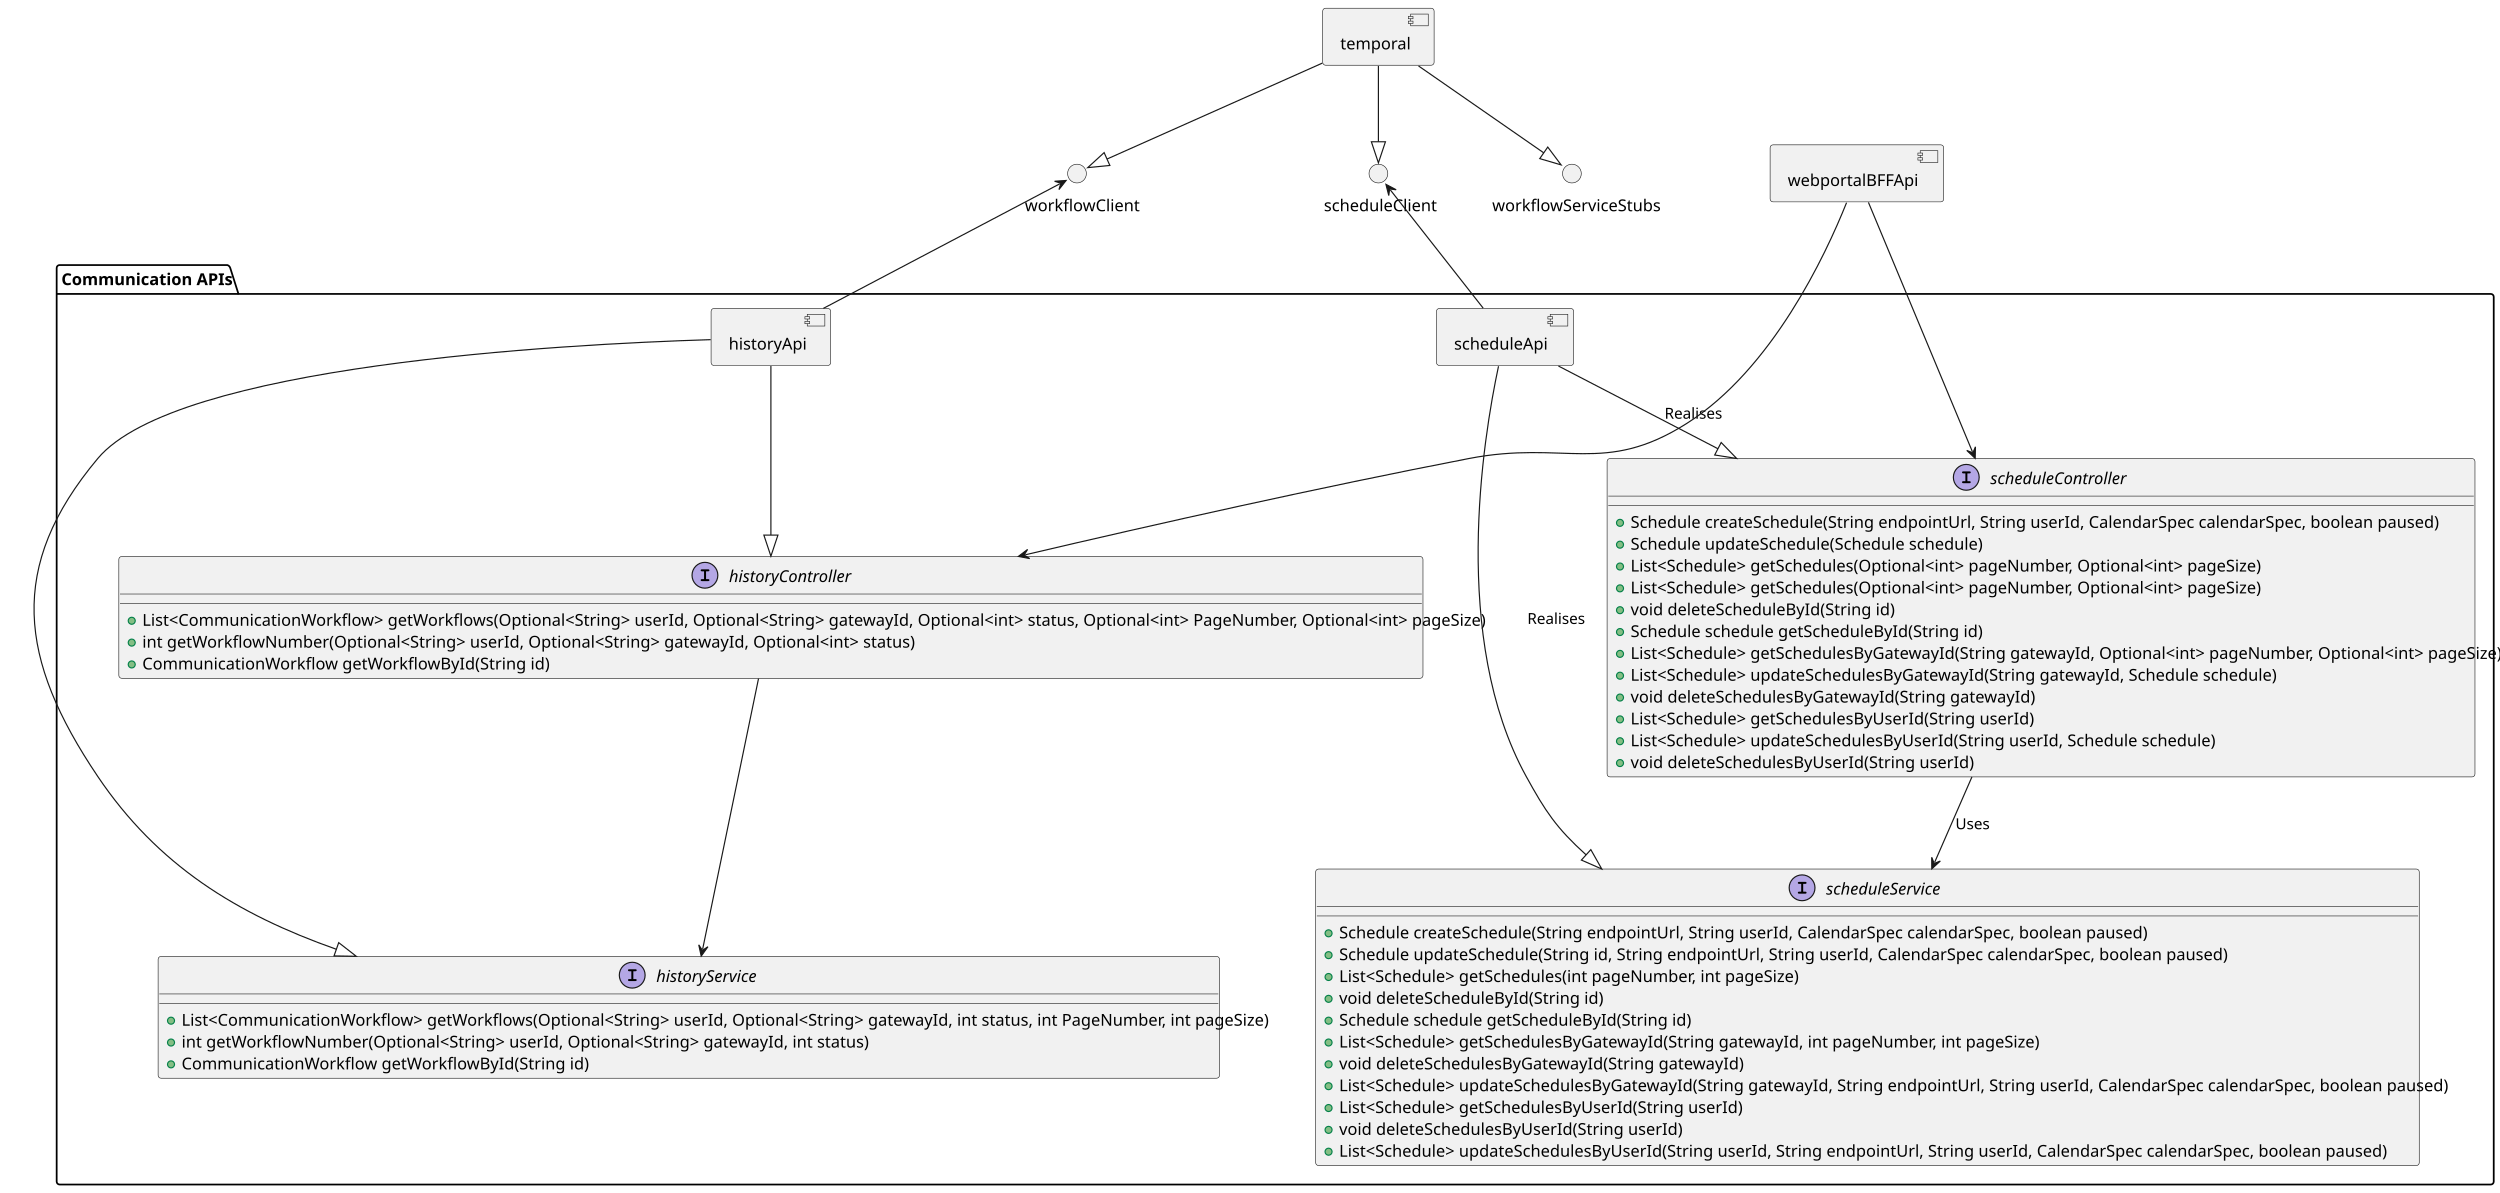
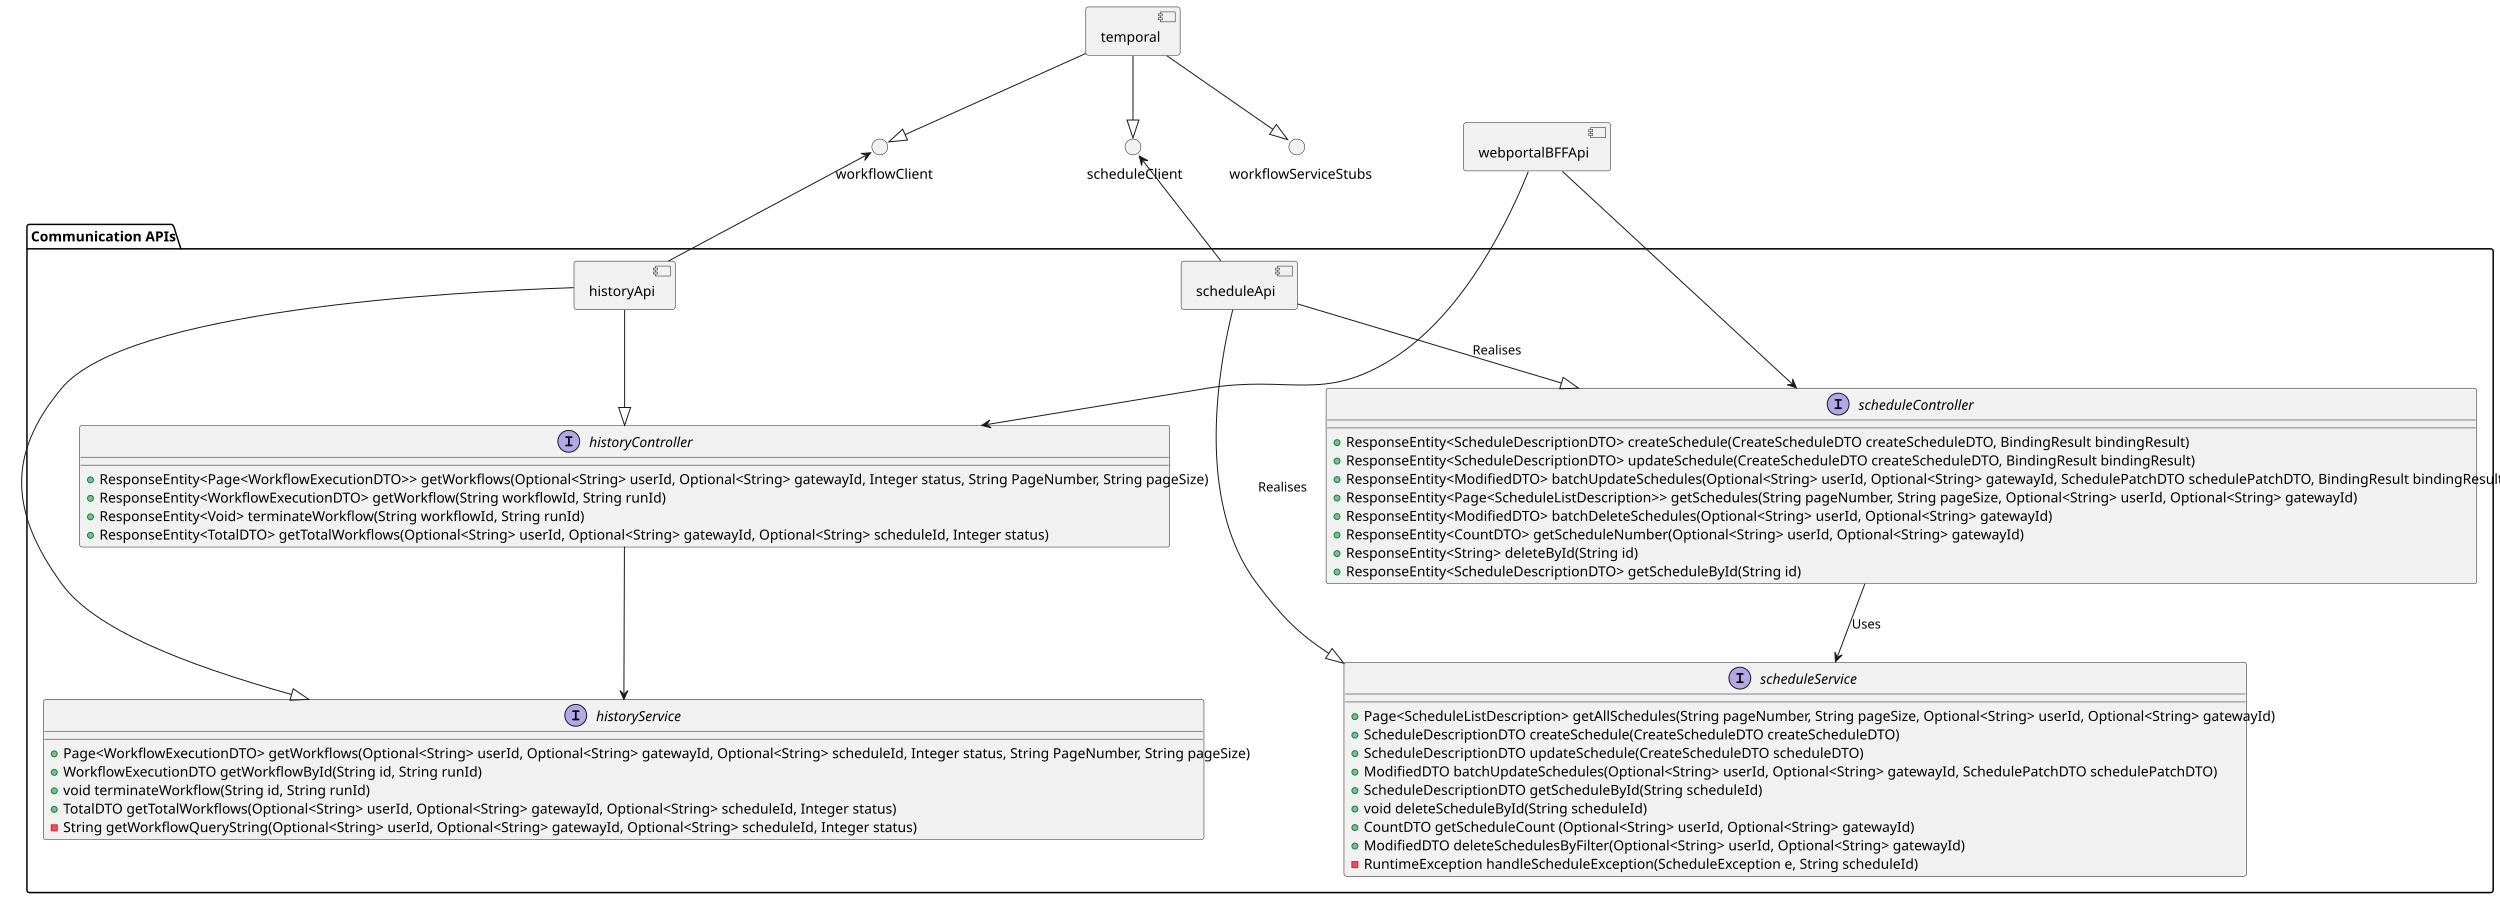
- <svg xmlns="http://www.w3.org/2000/svg" contentStyleType="text/css" height="610.2px" preserveAspectRatio="none" style="width:1279px;height:610px;background:#FFFFFF;" version="1.1" viewBox="0 0 1279 610" width="1279.8px" zoomAndPan="magnify">
+ <svg xmlns="http://www.w3.org/2000/svg" contentStyleType="text/css" height="906px" preserveAspectRatio="none" style="width:2518px;height:906px;background:#FFFFFF;" version="1.1" viewBox="0 0 2518 906" width="2518px" zoomAndPan="magnify">
  <defs />
  <g>
    <g id="cluster_communicationApis">
-       <path d="M30.492,135.6 L116.292,135.6 A2.25,2.25 0 0 1 117.792,137.1 L121.992,150.373 L1274.292,150.373 A1.5,1.5 0 0 1 1275.792,151.873 L1275.792,604.5 A1.5,1.5 0 0 1 1274.292,606 L30.492,606 A1.5,1.5 0 0 1 28.992,604.5 L28.992,137.1 A1.5,1.5 0 0 1 30.492,135.6 " fill="none" style="stroke:#000000;stroke-width:0.9;" />
-       <line style="stroke:#000000;stroke-width:0.9;" x1="28.992" x2="121.992" y1="150.373" y2="150.373" />
-       <text fill="#000000" font-family="sans-serif" font-size="8.4" font-weight="bold" lengthAdjust="spacing" textLength="85.2" x="31.392" y="145.864">Communication APIs</text>
+       <path d="M29.63,226 L172.63,226 A3.75,3.75 0 0 1 175.13,228.5 L182.13,250.621 L2508.63,250.621 A2.5,2.5 0 0 1 2511.13,253.121 L2511.13,896.5 A2.5,2.5 0 0 1 2508.63,899 L29.63,899 A2.5,2.5 0 0 1 27.13,896.5 L27.13,228.5 A2.5,2.5 0 0 1 29.63,226 " fill="none" style="stroke:#000000;stroke-width:1.5;" />
+       <line style="stroke:#000000;stroke-width:1.5;" x1="27.13" x2="182.13" y1="250.621" y2="250.621" />
+       <text fill="#000000" font-family="sans-serif" font-size="14" font-weight="bold" lengthAdjust="spacing" textLength="142" x="31.13" y="243.107">Communication APIs</text>
    </g>
    <g id="elem_webportalBFFApi">
-       <rect fill="#F1F1F1" height="29.173" rx="1.5" ry="1.5" style="stroke:#181818;stroke-width:0.3;" width="88.8" x="905.592" y="74.1" />
-       <rect fill="#F1F1F1" height="6" style="stroke:#181818;stroke-width:0.3;" width="9" x="982.392" y="77.1" />
-       <rect fill="#F1F1F1" height="1.2" style="stroke:#181818;stroke-width:0.3;" width="2.4" x="981.192" y="78.3" />
-       <rect fill="#F1F1F1" height="1.2" style="stroke:#181818;stroke-width:0.3;" width="2.4" x="981.192" y="80.7" />
-       <text fill="#000000" font-family="sans-serif" font-size="8.4" lengthAdjust="spacing" textLength="64.8" x="914.592" y="95.165">webportalBFFApi</text>
+       <rect fill="#F1F1F1" height="48.621" rx="2.5" ry="2.5" style="stroke:#181818;stroke-width:0.5;" width="148" x="1474.13" y="123.5" />
+       <rect fill="#F1F1F1" height="10" style="stroke:#181818;stroke-width:0.5;" width="15" x="1602.13" y="128.5" />
+       <rect fill="#F1F1F1" height="2" style="stroke:#181818;stroke-width:0.5;" width="4" x="1600.13" y="130.5" />
+       <rect fill="#F1F1F1" height="2" style="stroke:#181818;stroke-width:0.5;" width="4" x="1600.13" y="134.5" />
+       <text fill="#000000" font-family="sans-serif" font-size="14" lengthAdjust="spacing" textLength="108" x="1489.13" y="158.607">webportalBFFApi</text>
    </g>
    <g id="elem_temporal">
-       <rect fill="#F1F1F1" height="29.173" rx="1.5" ry="1.5" style="stroke:#181818;stroke-width:0.3;" width="57" x="676.692" y="4.2" />
-       <rect fill="#F1F1F1" height="6" style="stroke:#181818;stroke-width:0.3;" width="9" x="721.692" y="7.2" />
-       <rect fill="#F1F1F1" height="1.2" style="stroke:#181818;stroke-width:0.3;" width="2.4" x="720.492" y="8.4" />
-       <rect fill="#F1F1F1" height="1.2" style="stroke:#181818;stroke-width:0.3;" width="2.4" x="720.492" y="10.8" />
-       <text fill="#000000" font-family="sans-serif" font-size="8.4" lengthAdjust="spacing" textLength="33" x="685.692" y="25.265">temporal</text>
+       <rect fill="#F1F1F1" height="48.621" rx="2.5" ry="2.5" style="stroke:#181818;stroke-width:0.5;" width="95" x="1093.63" y="7" />
+       <rect fill="#F1F1F1" height="10" style="stroke:#181818;stroke-width:0.5;" width="15" x="1168.63" y="12" />
+       <rect fill="#F1F1F1" height="2" style="stroke:#181818;stroke-width:0.5;" width="4" x="1166.63" y="14" />
+       <rect fill="#F1F1F1" height="2" style="stroke:#181818;stroke-width:0.5;" width="4" x="1166.63" y="18" />
+       <text fill="#000000" font-family="sans-serif" font-size="14" lengthAdjust="spacing" textLength="55" x="1108.63" y="42.107">temporal</text>
    </g>
    <g id="elem_scheduleController">
-       <rect codeLine="24" fill="#F1F1F1" height="162.872" id="scheduleController" rx="1.5" ry="1.5" style="stroke:#181818;stroke-width:0.3;" width="444" x="822.192" y="234.6" />
-       <ellipse cx="1005.942" cy="244.2" fill="#B4A7E5" rx="6.6" ry="6.6" style="stroke:#181818;stroke-width:0.6;" />
-       <path d="M1006.514,242.184 L1006.514,246.178 L1007.545,246.178 Q1007.911,246.178 1008.07,246.319 Q1008.23,246.459 1008.23,246.694 Q1008.23,246.919 1008.07,247.059 Q1007.911,247.2 1007.545,247.2 L1004.461,247.2 Q1004.095,247.2 1003.936,247.059 Q1003.776,246.919 1003.776,246.684 Q1003.776,246.459 1003.936,246.319 Q1004.095,246.178 1004.461,246.178 L1005.492,246.178 L1005.492,242.184 L1004.461,242.184 Q1004.095,242.184 1003.936,242.044 Q1003.776,241.903 1003.776,241.669 Q1003.776,241.444 1003.936,241.303 Q1004.095,241.162 1004.461,241.162 L1007.545,241.162 Q1007.911,241.162 1008.07,241.303 Q1008.23,241.444 1008.23,241.669 Q1008.23,241.903 1008.07,242.044 Q1007.911,242.184 1007.545,242.184 L1006.514,242.184 Z " fill="#000000" />
-       <text fill="#000000" font-family="sans-serif" font-size="8.4" font-style="italic" lengthAdjust="spacing" textLength="71.4" x="1018.242" y="247.678">scheduleController</text>
-       <line style="stroke:#181818;stroke-width:0.3;" x1="822.792" x2="1265.592" y1="253.8" y2="253.8" />
-       <line style="stroke:#181818;stroke-width:0.3;" x1="822.792" x2="1265.592" y1="258.6" y2="258.6" />
-       <ellipse cx="828.792" cy="267.486" fill="#84BE84" rx="1.8" ry="1.8" style="stroke:#038048;stroke-width:0.6;" />
-       <text fill="#000000" font-family="sans-serif" font-size="8.4" lengthAdjust="spacing" textLength="403.2" x="834.192" y="270.065">Schedule createSchedule(String endpointUrl, String userId, CalendarSpec calendarSpec, boolean paused)</text>
-       <ellipse cx="828.792" cy="278.659" fill="#84BE84" rx="1.8" ry="1.8" style="stroke:#038048;stroke-width:0.6;" />
-       <text fill="#000000" font-family="sans-serif" font-size="8.4" lengthAdjust="spacing" textLength="177.6" x="834.192" y="281.237">Schedule updateSchedule(Schedule schedule)</text>
-       <ellipse cx="828.792" cy="289.832" fill="#84BE84" rx="1.8" ry="1.8" style="stroke:#038048;stroke-width:0.6;" />
-       <text fill="#000000" font-family="sans-serif" font-size="8.4" lengthAdjust="spacing" textLength="312" x="834.192" y="292.41">List&lt;Schedule&gt; getSchedules(Optional&lt;int&gt; pageNumber, Optional&lt;int&gt; pageSize)</text>
-       <ellipse cx="828.792" cy="301.004" fill="#84BE84" rx="1.8" ry="1.8" style="stroke:#038048;stroke-width:0.6;" />
-       <text fill="#000000" font-family="sans-serif" font-size="8.4" lengthAdjust="spacing" textLength="312" x="834.192" y="303.582">List&lt;Schedule&gt; getSchedules(Optional&lt;int&gt; pageNumber, Optional&lt;int&gt; pageSize)</text>
-       <ellipse cx="828.792" cy="312.177" fill="#84BE84" rx="1.8" ry="1.8" style="stroke:#038048;stroke-width:0.6;" />
-       <text fill="#000000" font-family="sans-serif" font-size="8.4" lengthAdjust="spacing" textLength="130.2" x="834.192" y="314.755">void deleteScheduleById(String id)</text>
-       <ellipse cx="828.792" cy="323.35" fill="#84BE84" rx="1.8" ry="1.8" style="stroke:#038048;stroke-width:0.6;" />
-       <text fill="#000000" font-family="sans-serif" font-size="8.4" lengthAdjust="spacing" textLength="175.2" x="834.192" y="325.928">Schedule schedule getScheduleById(String id)</text>
-       <ellipse cx="828.792" cy="334.522" fill="#84BE84" rx="1.8" ry="1.8" style="stroke:#038048;stroke-width:0.6;" />
-       <text fill="#000000" font-family="sans-serif" font-size="8.4" lengthAdjust="spacing" textLength="428.4" x="834.192" y="337.1">List&lt;Schedule&gt; getSchedulesByGatewayId(String gatewayId, Optional&lt;int&gt; pageNumber, Optional&lt;int&gt; pageSize)</text>
-       <ellipse cx="828.792" cy="345.695" fill="#84BE84" rx="1.8" ry="1.8" style="stroke:#038048;stroke-width:0.6;" />
-       <text fill="#000000" font-family="sans-serif" font-size="8.4" lengthAdjust="spacing" textLength="321" x="834.192" y="348.273">List&lt;Schedule&gt; updateSchedulesByGatewayId(String gatewayId, Schedule schedule)</text>
-       <ellipse cx="828.792" cy="356.868" fill="#84BE84" rx="1.8" ry="1.8" style="stroke:#038048;stroke-width:0.6;" />
-       <text fill="#000000" font-family="sans-serif" font-size="8.4" lengthAdjust="spacing" textLength="198.6" x="834.192" y="359.446">void deleteSchedulesByGatewayId(String gatewayId)</text>
-       <ellipse cx="828.792" cy="368.04" fill="#84BE84" rx="1.8" ry="1.8" style="stroke:#038048;stroke-width:0.6;" />
-       <text fill="#000000" font-family="sans-serif" font-size="8.4" lengthAdjust="spacing" textLength="199.8" x="834.192" y="370.618">List&lt;Schedule&gt; getSchedulesByUserId(String userId)</text>
-       <ellipse cx="828.792" cy="379.213" fill="#84BE84" rx="1.8" ry="1.8" style="stroke:#038048;stroke-width:0.6;" />
-       <text fill="#000000" font-family="sans-serif" font-size="8.4" lengthAdjust="spacing" textLength="291" x="834.192" y="381.791">List&lt;Schedule&gt; updateSchedulesByUserId(String userId, Schedule schedule)</text>
-       <ellipse cx="828.792" cy="390.385" fill="#84BE84" rx="1.8" ry="1.8" style="stroke:#038048;stroke-width:0.6;" />
-       <text fill="#000000" font-family="sans-serif" font-size="8.4" lengthAdjust="spacing" textLength="168.6" x="834.192" y="392.964">void deleteSchedulesByUserId(String userId)</text>
+       <rect codeLine="24" fill="#F1F1F1" height="196.969" id="scheduleController" rx="2.5" ry="2.5" style="stroke:#181818;stroke-width:0.5;" width="1159" x="1335.63" y="391" />
+       <ellipse cx="1851.38" cy="407" fill="#B4A7E5" rx="11" ry="11" style="stroke:#181818;stroke-width:1.0;" />
+       <path d="M1852.333,403.641 L1852.333,410.297 L1854.052,410.297 Q1854.661,410.297 1854.927,410.531 Q1855.193,410.766 1855.193,411.156 Q1855.193,411.531 1854.927,411.766 Q1854.661,412 1854.052,412 L1848.911,412 Q1848.302,412 1848.036,411.766 Q1847.771,411.531 1847.771,411.141 Q1847.771,410.766 1848.036,410.531 Q1848.302,410.297 1848.911,410.297 L1850.63,410.297 L1850.63,403.641 L1848.911,403.641 Q1848.302,403.641 1848.036,403.406 Q1847.771,403.172 1847.771,402.781 Q1847.771,402.406 1848.036,402.172 Q1848.302,401.938 1848.911,401.938 L1854.052,401.938 Q1854.661,401.938 1854.927,402.172 Q1855.193,402.406 1855.193,402.781 Q1855.193,403.172 1854.927,403.406 Q1854.661,403.641 1854.052,403.641 L1852.333,403.641 Z " fill="#000000" />
+       <text fill="#000000" font-family="sans-serif" font-size="14" font-style="italic" lengthAdjust="spacing" textLength="119" x="1871.88" y="412.797">scheduleController</text>
+       <line style="stroke:#181818;stroke-width:0.5;" x1="1336.63" x2="2493.63" y1="423" y2="423" />
+       <line style="stroke:#181818;stroke-width:0.5;" x1="1336.63" x2="2493.63" y1="431" y2="431" />
+       <ellipse cx="1346.63" cy="445.81" fill="#84BE84" rx="3" ry="3" style="stroke:#038048;stroke-width:1.0;" />
+       <text fill="#000000" font-family="sans-serif" font-size="14" lengthAdjust="spacing" textLength="838" x="1355.63" y="450.107">ResponseEntity&lt;ScheduleDescriptionDTO&gt; createSchedule(CreateScheduleDTO createScheduleDTO, BindingResult bindingResult)</text>
+       <ellipse cx="1346.63" cy="464.432" fill="#84BE84" rx="3" ry="3" style="stroke:#038048;stroke-width:1.0;" />
+       <text fill="#000000" font-family="sans-serif" font-size="14" lengthAdjust="spacing" textLength="842" x="1355.63" y="468.728">ResponseEntity&lt;ScheduleDescriptionDTO&gt; updateSchedule(CreateScheduleDTO createScheduleDTO, BindingResult bindingResult)</text>
+       <ellipse cx="1346.63" cy="483.053" fill="#84BE84" rx="3" ry="3" style="stroke:#038048;stroke-width:1.0;" />
+       <text fill="#000000" font-family="sans-serif" font-size="14" lengthAdjust="spacing" textLength="1133" x="1355.63" y="487.35">ResponseEntity&lt;ModifiedDTO&gt; batchUpdateSchedules(Optional&lt;String&gt; userId, Optional&lt;String&gt; gatewayId, SchedulePatchDTO schedulePatchDTO, BindingResult bindingResult)</text>
+       <ellipse cx="1346.63" cy="501.674" fill="#84BE84" rx="3" ry="3" style="stroke:#038048;stroke-width:1.0;" />
+       <text fill="#000000" font-family="sans-serif" font-size="14" lengthAdjust="spacing" textLength="983" x="1355.63" y="505.971">ResponseEntity&lt;Page&lt;ScheduleListDescription&gt;&gt; getSchedules(String pageNumber, String pageSize, Optional&lt;String&gt; userId, Optional&lt;String&gt; gatewayId)</text>
+       <ellipse cx="1346.63" cy="520.295" fill="#84BE84" rx="3" ry="3" style="stroke:#038048;stroke-width:1.0;" />
+       <text fill="#000000" font-family="sans-serif" font-size="14" lengthAdjust="spacing" textLength="684" x="1355.63" y="524.592">ResponseEntity&lt;ModifiedDTO&gt; batchDeleteSchedules(Optional&lt;String&gt; userId, Optional&lt;String&gt; gatewayId)</text>
+       <ellipse cx="1346.63" cy="538.916" fill="#84BE84" rx="3" ry="3" style="stroke:#038048;stroke-width:1.0;" />
+       <text fill="#000000" font-family="sans-serif" font-size="14" lengthAdjust="spacing" textLength="655" x="1355.63" y="543.213">ResponseEntity&lt;CountDTO&gt; getScheduleNumber(Optional&lt;String&gt; userId, Optional&lt;String&gt; gatewayId)</text>
+       <ellipse cx="1346.63" cy="557.537" fill="#84BE84" rx="3" ry="3" style="stroke:#038048;stroke-width:1.0;" />
+       <text fill="#000000" font-family="sans-serif" font-size="14" lengthAdjust="spacing" textLength="284" x="1355.63" y="561.834">ResponseEntity&lt;String&gt; deleteById(String id)</text>
+       <ellipse cx="1346.63" cy="576.158" fill="#84BE84" rx="3" ry="3" style="stroke:#038048;stroke-width:1.0;" />
+       <text fill="#000000" font-family="sans-serif" font-size="14" lengthAdjust="spacing" textLength="447" x="1355.63" y="580.455">ResponseEntity&lt;ScheduleDescriptionDTO&gt; getScheduleById(String id)</text>
    </g>
    <g id="elem_scheduleService">
-       <rect codeLine="39" fill="#F1F1F1" height="151.699" id="scheduleService" rx="1.5" ry="1.5" style="stroke:#181818;stroke-width:0.3;" width="564.6" x="673.092" y="444.6" />
-       <ellipse cx="921.942" cy="454.2" fill="#B4A7E5" rx="6.6" ry="6.6" style="stroke:#181818;stroke-width:0.6;" />
-       <path d="M922.514,452.184 L922.514,456.178 L923.545,456.178 Q923.911,456.178 924.07,456.319 Q924.23,456.459 924.23,456.694 Q924.23,456.919 924.07,457.059 Q923.911,457.2 923.545,457.2 L920.461,457.2 Q920.095,457.2 919.936,457.059 Q919.776,456.919 919.776,456.684 Q919.776,456.459 919.936,456.319 Q920.095,456.178 920.461,456.178 L921.492,456.178 L921.492,452.184 L920.461,452.184 Q920.095,452.184 919.936,452.044 Q919.776,451.903 919.776,451.669 Q919.776,451.444 919.936,451.303 Q920.095,451.163 920.461,451.163 L923.545,451.163 Q923.911,451.163 924.07,451.303 Q924.23,451.444 924.23,451.669 Q924.23,451.903 924.07,452.044 Q923.911,452.184 923.545,452.184 L922.514,452.184 Z " fill="#000000" />
-       <text fill="#000000" font-family="sans-serif" font-size="8.4" font-style="italic" lengthAdjust="spacing" textLength="61.8" x="934.242" y="457.678">scheduleService</text>
-       <line style="stroke:#181818;stroke-width:0.3;" x1="673.692" x2="1237.092" y1="463.8" y2="463.8" />
-       <line style="stroke:#181818;stroke-width:0.3;" x1="673.692" x2="1237.092" y1="468.6" y2="468.6" />
-       <ellipse cx="679.692" cy="477.486" fill="#84BE84" rx="1.8" ry="1.8" style="stroke:#038048;stroke-width:0.6;" />
-       <text fill="#000000" font-family="sans-serif" font-size="8.4" lengthAdjust="spacing" textLength="403.2" x="685.092" y="480.065">Schedule createSchedule(String endpointUrl, String userId, CalendarSpec calendarSpec, boolean paused)</text>
-       <ellipse cx="679.692" cy="488.659" fill="#84BE84" rx="1.8" ry="1.8" style="stroke:#038048;stroke-width:0.6;" />
-       <text fill="#000000" font-family="sans-serif" font-size="8.4" lengthAdjust="spacing" textLength="441.6" x="685.092" y="491.237">Schedule updateSchedule(String id, String endpointUrl, String userId, CalendarSpec calendarSpec, boolean paused)</text>
-       <ellipse cx="679.692" cy="499.832" fill="#84BE84" rx="1.8" ry="1.8" style="stroke:#038048;stroke-width:0.6;" />
-       <text fill="#000000" font-family="sans-serif" font-size="8.4" lengthAdjust="spacing" textLength="229.2" x="685.092" y="502.41">List&lt;Schedule&gt; getSchedules(int pageNumber, int pageSize)</text>
-       <ellipse cx="679.692" cy="511.004" fill="#84BE84" rx="1.8" ry="1.8" style="stroke:#038048;stroke-width:0.6;" />
-       <text fill="#000000" font-family="sans-serif" font-size="8.4" lengthAdjust="spacing" textLength="130.2" x="685.092" y="513.582">void deleteScheduleById(String id)</text>
-       <ellipse cx="679.692" cy="522.177" fill="#84BE84" rx="1.8" ry="1.8" style="stroke:#038048;stroke-width:0.6;" />
-       <text fill="#000000" font-family="sans-serif" font-size="8.4" lengthAdjust="spacing" textLength="175.2" x="685.092" y="524.755">Schedule schedule getScheduleById(String id)</text>
-       <ellipse cx="679.692" cy="533.35" fill="#84BE84" rx="1.8" ry="1.8" style="stroke:#038048;stroke-width:0.6;" />
-       <text fill="#000000" font-family="sans-serif" font-size="8.4" lengthAdjust="spacing" textLength="345.6" x="685.092" y="535.928">List&lt;Schedule&gt; getSchedulesByGatewayId(String gatewayId, int pageNumber, int pageSize)</text>
-       <ellipse cx="679.692" cy="544.522" fill="#84BE84" rx="1.8" ry="1.8" style="stroke:#038048;stroke-width:0.6;" />
-       <text fill="#000000" font-family="sans-serif" font-size="8.4" lengthAdjust="spacing" textLength="198.6" x="685.092" y="547.1">void deleteSchedulesByGatewayId(String gatewayId)</text>
-       <ellipse cx="679.692" cy="555.695" fill="#84BE84" rx="1.8" ry="1.8" style="stroke:#038048;stroke-width:0.6;" />
-       <text fill="#000000" font-family="sans-serif" font-size="8.4" lengthAdjust="spacing" textLength="549" x="685.092" y="558.273">List&lt;Schedule&gt; updateSchedulesByGatewayId(String gatewayId, String endpointUrl, String userId, CalendarSpec calendarSpec, boolean paused)</text>
-       <ellipse cx="679.692" cy="566.868" fill="#84BE84" rx="1.8" ry="1.8" style="stroke:#038048;stroke-width:0.6;" />
-       <text fill="#000000" font-family="sans-serif" font-size="8.4" lengthAdjust="spacing" textLength="199.8" x="685.092" y="569.446">List&lt;Schedule&gt; getSchedulesByUserId(String userId)</text>
-       <ellipse cx="679.692" cy="578.04" fill="#84BE84" rx="1.8" ry="1.8" style="stroke:#038048;stroke-width:0.6;" />
-       <text fill="#000000" font-family="sans-serif" font-size="8.4" lengthAdjust="spacing" textLength="168.6" x="685.092" y="580.618">void deleteSchedulesByUserId(String userId)</text>
-       <ellipse cx="679.692" cy="589.213" fill="#84BE84" rx="1.8" ry="1.8" style="stroke:#038048;stroke-width:0.6;" />
-       <text fill="#000000" font-family="sans-serif" font-size="8.4" lengthAdjust="spacing" textLength="519" x="685.092" y="591.791">List&lt;Schedule&gt; updateSchedulesByUserId(String userId, String endpointUrl, String userId, CalendarSpec calendarSpec, boolean paused)</text>
+       <rect codeLine="35" fill="#F1F1F1" height="215.59" id="scheduleService" rx="2.5" ry="2.5" style="stroke:#181818;stroke-width:0.5;" width="909" x="1353.63" y="667" />
+       <ellipse cx="1752.38" cy="683" fill="#B4A7E5" rx="11" ry="11" style="stroke:#181818;stroke-width:1.0;" />
+       <path d="M1753.333,679.641 L1753.333,686.297 L1755.052,686.297 Q1755.661,686.297 1755.927,686.531 Q1756.193,686.766 1756.193,687.156 Q1756.193,687.531 1755.927,687.766 Q1755.661,688 1755.052,688 L1749.911,688 Q1749.302,688 1749.036,687.766 Q1748.771,687.531 1748.771,687.141 Q1748.771,686.766 1749.036,686.531 Q1749.302,686.297 1749.911,686.297 L1751.63,686.297 L1751.63,679.641 L1749.911,679.641 Q1749.302,679.641 1749.036,679.406 Q1748.771,679.172 1748.771,678.781 Q1748.771,678.406 1749.036,678.172 Q1749.302,677.938 1749.911,677.938 L1755.052,677.938 Q1755.661,677.938 1755.927,678.172 Q1756.193,678.406 1756.193,678.781 Q1756.193,679.172 1755.927,679.406 Q1755.661,679.641 1755.052,679.641 L1753.333,679.641 Z " fill="#000000" />
+       <text fill="#000000" font-family="sans-serif" font-size="14" font-style="italic" lengthAdjust="spacing" textLength="103" x="1772.88" y="688.797">scheduleService</text>
+       <line style="stroke:#181818;stroke-width:0.5;" x1="1354.63" x2="2261.63" y1="699" y2="699" />
+       <line style="stroke:#181818;stroke-width:0.5;" x1="1354.63" x2="2261.63" y1="707" y2="707" />
+       <ellipse cx="1364.63" cy="721.811" fill="#84BE84" rx="3" ry="3" style="stroke:#038048;stroke-width:1.0;" />
+       <text fill="#000000" font-family="sans-serif" font-size="14" lengthAdjust="spacing" textLength="883" x="1373.63" y="726.107">Page&lt;ScheduleListDescription&gt; getAllSchedules(String pageNumber, String pageSize, Optional&lt;String&gt; userId, Optional&lt;String&gt; gatewayId)</text>
+       <ellipse cx="1364.63" cy="740.432" fill="#84BE84" rx="3" ry="3" style="stroke:#038048;stroke-width:1.0;" />
+       <text fill="#000000" font-family="sans-serif" font-size="14" lengthAdjust="spacing" textLength="538" x="1373.63" y="744.729">ScheduleDescriptionDTO createSchedule(CreateScheduleDTO createScheduleDTO)</text>
+       <ellipse cx="1364.63" cy="759.053" fill="#84BE84" rx="3" ry="3" style="stroke:#038048;stroke-width:1.0;" />
+       <text fill="#000000" font-family="sans-serif" font-size="14" lengthAdjust="spacing" textLength="500" x="1373.63" y="763.35">ScheduleDescriptionDTO updateSchedule(CreateScheduleDTO scheduleDTO)</text>
+       <ellipse cx="1364.63" cy="777.674" fill="#84BE84" rx="3" ry="3" style="stroke:#038048;stroke-width:1.0;" />
+       <text fill="#000000" font-family="sans-serif" font-size="14" lengthAdjust="spacing" textLength="833" x="1373.63" y="781.971">ModifiedDTO batchUpdateSchedules(Optional&lt;String&gt; userId, Optional&lt;String&gt; gatewayId, SchedulePatchDTO schedulePatchDTO)</text>
+       <ellipse cx="1364.63" cy="796.295" fill="#84BE84" rx="3" ry="3" style="stroke:#038048;stroke-width:1.0;" />
+       <text fill="#000000" font-family="sans-serif" font-size="14" lengthAdjust="spacing" textLength="389" x="1373.63" y="800.592">ScheduleDescriptionDTO getScheduleById(String scheduleId)</text>
+       <ellipse cx="1364.63" cy="814.916" fill="#84BE84" rx="3" ry="3" style="stroke:#038048;stroke-width:1.0;" />
+       <text fill="#000000" font-family="sans-serif" font-size="14" lengthAdjust="spacing" textLength="274" x="1373.63" y="819.213">void deleteScheduleById(String scheduleId)</text>
+       <ellipse cx="1364.63" cy="833.537" fill="#84BE84" rx="3" ry="3" style="stroke:#038048;stroke-width:1.0;" />
+       <text fill="#000000" font-family="sans-serif" font-size="14" lengthAdjust="spacing" textLength="533" x="1373.63" y="837.834">CountDTO getScheduleCount (Optional&lt;String&gt; userId, Optional&lt;String&gt; gatewayId)</text>
+       <ellipse cx="1364.63" cy="852.158" fill="#84BE84" rx="3" ry="3" style="stroke:#038048;stroke-width:1.0;" />
+       <text fill="#000000" font-family="sans-serif" font-size="14" lengthAdjust="spacing" textLength="580" x="1373.63" y="856.455">ModifiedDTO deleteSchedulesByFilter(Optional&lt;String&gt; userId, Optional&lt;String&gt; gatewayId)</text>
+       <rect fill="#F24D5C" height="6" style="stroke:#C82930;stroke-width:1.0;" width="6" x="1361.63" y="867.779" />
+       <text fill="#000000" font-family="sans-serif" font-size="14" lengthAdjust="spacing" textLength="539" x="1373.63" y="875.076">RuntimeException handleScheduleException(ScheduleException e, String scheduleId)</text>
    </g>
    <g id="elem_historyController">
-       <rect codeLine="62" fill="#F1F1F1" height="62.318" id="historyController" rx="1.5" ry="1.5" style="stroke:#181818;stroke-width:0.3;" width="667.2" x="60.792" y="284.7" />
-       <ellipse cx="360.642" cy="294.3" fill="#B4A7E5" rx="6.6" ry="6.6" style="stroke:#181818;stroke-width:0.6;" />
-       <path d="M361.214,292.284 L361.214,296.278 L362.245,296.278 Q362.611,296.278 362.77,296.419 Q362.93,296.559 362.93,296.794 Q362.93,297.019 362.77,297.159 Q362.611,297.3 362.245,297.3 L359.161,297.3 Q358.795,297.3 358.636,297.159 Q358.476,297.019 358.476,296.784 Q358.476,296.559 358.636,296.419 Q358.795,296.278 359.161,296.278 L360.192,296.278 L360.192,292.284 L359.161,292.284 Q358.795,292.284 358.636,292.144 Q358.476,292.003 358.476,291.769 Q358.476,291.544 358.636,291.403 Q358.795,291.262 359.161,291.262 L362.245,291.262 Q362.611,291.262 362.77,291.403 Q362.93,291.544 362.93,291.769 Q362.93,292.003 362.77,292.144 Q362.611,292.284 362.245,292.284 L361.214,292.284 Z " fill="#000000" />
-       <text fill="#000000" font-family="sans-serif" font-size="8.4" font-style="italic" lengthAdjust="spacing" textLength="62.4" x="372.942" y="297.778">historyController</text>
-       <line style="stroke:#181818;stroke-width:0.3;" x1="61.392" x2="727.392" y1="303.9" y2="303.9" />
-       <line style="stroke:#181818;stroke-width:0.3;" x1="61.392" x2="727.392" y1="308.7" y2="308.7" />
-       <ellipse cx="67.392" cy="317.586" fill="#84BE84" rx="1.8" ry="1.8" style="stroke:#038048;stroke-width:0.6;" />
-       <text fill="#000000" font-family="sans-serif" font-size="8.4" lengthAdjust="spacing" textLength="651.6" x="72.792" y="320.164">List&lt;CommunicationWorkflow&gt; getWorkflows(Optional&lt;String&gt; userId, Optional&lt;String&gt; gatewayId, Optional&lt;int&gt; status, Optional&lt;int&gt; PageNumber, Optional&lt;int&gt; pageSize)</text>
-       <ellipse cx="67.392" cy="328.759" fill="#84BE84" rx="1.8" ry="1.8" style="stroke:#038048;stroke-width:0.6;" />
-       <text fill="#000000" font-family="sans-serif" font-size="8.4" lengthAdjust="spacing" textLength="371.4" x="72.792" y="331.337">int getWorkflowNumber(Optional&lt;String&gt; userId, Optional&lt;String&gt; gatewayId, Optional&lt;int&gt; status)</text>
-       <ellipse cx="67.392" cy="339.932" fill="#84BE84" rx="1.8" ry="1.8" style="stroke:#038048;stroke-width:0.6;" />
-       <text fill="#000000" font-family="sans-serif" font-size="8.4" lengthAdjust="spacing" textLength="194.4" x="72.792" y="342.51">CommunicationWorkflow getWorkflowById(String id)</text>
+       <rect codeLine="56" fill="#F1F1F1" height="122.484" id="historyController" rx="2.5" ry="2.5" style="stroke:#181818;stroke-width:0.5;" width="1098" x="80.13" y="428.5" />
+       <ellipse cx="572.88" cy="444.5" fill="#B4A7E5" rx="11" ry="11" style="stroke:#181818;stroke-width:1.0;" />
+       <path d="M573.833,441.141 L573.833,447.797 L575.552,447.797 Q576.161,447.797 576.427,448.031 Q576.692,448.266 576.692,448.656 Q576.692,449.031 576.427,449.266 Q576.161,449.5 575.552,449.5 L570.411,449.5 Q569.802,449.5 569.536,449.266 Q569.271,449.031 569.271,448.641 Q569.271,448.266 569.536,448.031 Q569.802,447.797 570.411,447.797 L572.13,447.797 L572.13,441.141 L570.411,441.141 Q569.802,441.141 569.536,440.906 Q569.271,440.672 569.271,440.281 Q569.271,439.906 569.536,439.672 Q569.802,439.438 570.411,439.438 L575.552,439.438 Q576.161,439.438 576.427,439.672 Q576.692,439.906 576.692,440.281 Q576.692,440.672 576.427,440.906 Q576.161,441.141 575.552,441.141 L573.833,441.141 Z " fill="#000000" />
+       <text fill="#000000" font-family="sans-serif" font-size="14" font-style="italic" lengthAdjust="spacing" textLength="104" x="593.38" y="450.297">historyController</text>
+       <line style="stroke:#181818;stroke-width:0.5;" x1="81.13" x2="1177.13" y1="460.5" y2="460.5" />
+       <line style="stroke:#181818;stroke-width:0.5;" x1="81.13" x2="1177.13" y1="468.5" y2="468.5" />
+       <ellipse cx="91.13" cy="483.31" fill="#84BE84" rx="3" ry="3" style="stroke:#038048;stroke-width:1.0;" />
+       <text fill="#000000" font-family="sans-serif" font-size="14" lengthAdjust="spacing" textLength="1072" x="100.13" y="487.607">ResponseEntity&lt;Page&lt;WorkflowExecutionDTO&gt;&gt; getWorkflows(Optional&lt;String&gt; userId, Optional&lt;String&gt; gatewayId, Integer status, String PageNumber, String pageSize)</text>
+       <ellipse cx="91.13" cy="501.932" fill="#84BE84" rx="3" ry="3" style="stroke:#038048;stroke-width:1.0;" />
+       <text fill="#000000" font-family="sans-serif" font-size="14" lengthAdjust="spacing" textLength="540" x="100.13" y="506.228">ResponseEntity&lt;WorkflowExecutionDTO&gt; getWorkflow(String workflowId, String runId)</text>
+       <ellipse cx="91.13" cy="520.553" fill="#84BE84" rx="3" ry="3" style="stroke:#038048;stroke-width:1.0;" />
+       <text fill="#000000" font-family="sans-serif" font-size="14" lengthAdjust="spacing" textLength="459" x="100.13" y="524.85">ResponseEntity&lt;Void&gt; terminateWorkflow(String workflowId, String runId)</text>
+       <ellipse cx="91.13" cy="539.174" fill="#84BE84" rx="3" ry="3" style="stroke:#038048;stroke-width:1.0;" />
+       <text fill="#000000" font-family="sans-serif" font-size="14" lengthAdjust="spacing" textLength="917" x="100.13" y="543.471">ResponseEntity&lt;TotalDTO&gt; getTotalWorkflows(Optional&lt;String&gt; userId, Optional&lt;String&gt; gatewayId, Optional&lt;String&gt; scheduleId, Integer status)</text>
    </g>
    <g id="elem_historyService">
-       <rect codeLine="69" fill="#F1F1F1" height="62.318" id="historyService" rx="1.5" ry="1.5" style="stroke:#181818;stroke-width:0.3;" width="543" x="80.892" y="489.3" />
-       <ellipse cx="323.442" cy="498.9" fill="#B4A7E5" rx="6.6" ry="6.6" style="stroke:#181818;stroke-width:0.6;" />
-       <path d="M324.014,496.884 L324.014,500.878 L325.045,500.878 Q325.411,500.878 325.57,501.019 Q325.729,501.159 325.729,501.394 Q325.729,501.619 325.57,501.759 Q325.411,501.9 325.045,501.9 L321.961,501.9 Q321.595,501.9 321.436,501.759 Q321.276,501.619 321.276,501.384 Q321.276,501.159 321.436,501.019 Q321.595,500.878 321.961,500.878 L322.992,500.878 L322.992,496.884 L321.961,496.884 Q321.595,496.884 321.436,496.744 Q321.276,496.603 321.276,496.369 Q321.276,496.144 321.436,496.003 Q321.595,495.863 321.961,495.863 L325.045,495.863 Q325.411,495.863 325.57,496.003 Q325.729,496.144 325.729,496.369 Q325.729,496.603 325.57,496.744 Q325.411,496.884 325.045,496.884 L324.014,496.884 Z " fill="#000000" />
-       <text fill="#000000" font-family="sans-serif" font-size="8.4" font-style="italic" lengthAdjust="spacing" textLength="52.8" x="335.742" y="502.378">historyService</text>
-       <line style="stroke:#181818;stroke-width:0.3;" x1="81.492" x2="623.292" y1="508.5" y2="508.5" />
-       <line style="stroke:#181818;stroke-width:0.3;" x1="81.492" x2="623.292" y1="513.3" y2="513.3" />
-       <ellipse cx="87.492" cy="522.186" fill="#84BE84" rx="1.8" ry="1.8" style="stroke:#038048;stroke-width:0.6;" />
-       <text fill="#000000" font-family="sans-serif" font-size="8.4" lengthAdjust="spacing" textLength="527.4" x="92.892" y="524.764">List&lt;CommunicationWorkflow&gt; getWorkflows(Optional&lt;String&gt; userId, Optional&lt;String&gt; gatewayId, int status, int PageNumber, int pageSize)</text>
-       <ellipse cx="87.492" cy="533.359" fill="#84BE84" rx="1.8" ry="1.8" style="stroke:#038048;stroke-width:0.6;" />
-       <text fill="#000000" font-family="sans-serif" font-size="8.4" lengthAdjust="spacing" textLength="330" x="92.892" y="535.937">int getWorkflowNumber(Optional&lt;String&gt; userId, Optional&lt;String&gt; gatewayId, int status)</text>
-       <ellipse cx="87.492" cy="544.532" fill="#84BE84" rx="1.8" ry="1.8" style="stroke:#038048;stroke-width:0.6;" />
-       <text fill="#000000" font-family="sans-serif" font-size="8.4" lengthAdjust="spacing" textLength="194.4" x="92.892" y="547.11">CommunicationWorkflow getWorkflowById(String id)</text>
+       <rect codeLine="64" fill="#F1F1F1" height="141.106" id="historyService" rx="2.5" ry="2.5" style="stroke:#181818;stroke-width:0.5;" width="1169" x="43.63" y="704.5" />
+       <ellipse cx="579.88" cy="720.5" fill="#B4A7E5" rx="11" ry="11" style="stroke:#181818;stroke-width:1.0;" />
+       <path d="M580.833,717.141 L580.833,723.797 L582.552,723.797 Q583.161,723.797 583.427,724.031 Q583.692,724.266 583.692,724.656 Q583.692,725.031 583.427,725.266 Q583.161,725.5 582.552,725.5 L577.411,725.5 Q576.802,725.5 576.536,725.266 Q576.271,725.031 576.271,724.641 Q576.271,724.266 576.536,724.031 Q576.802,723.797 577.411,723.797 L579.13,723.797 L579.13,717.141 L577.411,717.141 Q576.802,717.141 576.536,716.906 Q576.271,716.672 576.271,716.281 Q576.271,715.906 576.536,715.672 Q576.802,715.438 577.411,715.438 L582.552,715.438 Q583.161,715.438 583.427,715.672 Q583.692,715.906 583.692,716.281 Q583.692,716.672 583.427,716.906 Q583.161,717.141 582.552,717.141 L580.833,717.141 Z " fill="#000000" />
+       <text fill="#000000" font-family="sans-serif" font-size="14" font-style="italic" lengthAdjust="spacing" textLength="88" x="600.38" y="726.297">historyService</text>
+       <line style="stroke:#181818;stroke-width:0.5;" x1="44.63" x2="1211.63" y1="736.5" y2="736.5" />
+       <line style="stroke:#181818;stroke-width:0.5;" x1="44.63" x2="1211.63" y1="744.5" y2="744.5" />
+       <ellipse cx="54.63" cy="759.311" fill="#84BE84" rx="3" ry="3" style="stroke:#038048;stroke-width:1.0;" />
+       <text fill="#000000" font-family="sans-serif" font-size="14" lengthAdjust="spacing" textLength="1143" x="63.63" y="763.607">Page&lt;WorkflowExecutionDTO&gt; getWorkflows(Optional&lt;String&gt; userId, Optional&lt;String&gt; gatewayId, Optional&lt;String&gt; scheduleId, Integer status, String PageNumber, String pageSize)</text>
+       <ellipse cx="54.63" cy="777.932" fill="#84BE84" rx="3" ry="3" style="stroke:#038048;stroke-width:1.0;" />
+       <text fill="#000000" font-family="sans-serif" font-size="14" lengthAdjust="spacing" textLength="399" x="63.63" y="782.229">WorkflowExecutionDTO getWorkflowById(String id, String runId)</text>
+       <ellipse cx="54.63" cy="796.553" fill="#84BE84" rx="3" ry="3" style="stroke:#038048;stroke-width:1.0;" />
+       <text fill="#000000" font-family="sans-serif" font-size="14" lengthAdjust="spacing" textLength="289" x="63.63" y="800.85">void terminateWorkflow(String id, String runId)</text>
+       <ellipse cx="54.63" cy="815.174" fill="#84BE84" rx="3" ry="3" style="stroke:#038048;stroke-width:1.0;" />
+       <text fill="#000000" font-family="sans-serif" font-size="14" lengthAdjust="spacing" textLength="802" x="63.63" y="819.471">TotalDTO getTotalWorkflows(Optional&lt;String&gt; userId, Optional&lt;String&gt; gatewayId, Optional&lt;String&gt; scheduleId, Integer status)</text>
+       <rect fill="#F24D5C" height="6" style="stroke:#C82930;stroke-width:1.0;" width="6" x="51.63" y="830.795" />
+       <text fill="#000000" font-family="sans-serif" font-size="14" lengthAdjust="spacing" textLength="814" x="63.63" y="838.092">String getWorkflowQueryString(Optional&lt;String&gt; userId, Optional&lt;String&gt; gatewayId, Optional&lt;String&gt; scheduleId, Integer status)</text>
    </g>
    <g id="elem_scheduleApi">
-       <rect fill="#F1F1F1" height="29.173" rx="1.5" ry="1.5" style="stroke:#181818;stroke-width:0.3;" width="70.2" x="734.892" y="157.8" />
-       <rect fill="#F1F1F1" height="6" style="stroke:#181818;stroke-width:0.3;" width="9" x="793.092" y="160.8" />
-       <rect fill="#F1F1F1" height="1.2" style="stroke:#181818;stroke-width:0.3;" width="2.4" x="791.892" y="162" />
-       <rect fill="#F1F1F1" height="1.2" style="stroke:#181818;stroke-width:0.3;" width="2.4" x="791.892" y="164.4" />
-       <text fill="#000000" font-family="sans-serif" font-size="8.4" lengthAdjust="spacing" textLength="46.2" x="743.892" y="178.864">scheduleApi</text>
+       <rect fill="#F1F1F1" height="48.621" rx="2.5" ry="2.5" style="stroke:#181818;stroke-width:0.5;" width="117" x="1189.63" y="263" />
+       <rect fill="#F1F1F1" height="10" style="stroke:#181818;stroke-width:0.5;" width="15" x="1286.63" y="268" />
+       <rect fill="#F1F1F1" height="2" style="stroke:#181818;stroke-width:0.5;" width="4" x="1284.63" y="270" />
+       <rect fill="#F1F1F1" height="2" style="stroke:#181818;stroke-width:0.5;" width="4" x="1284.63" y="274" />
+       <text fill="#000000" font-family="sans-serif" font-size="14" lengthAdjust="spacing" textLength="77" x="1204.63" y="298.107">scheduleApi</text>
    </g>
    <g id="elem_historyApi">
-       <rect fill="#F1F1F1" height="29.173" rx="1.5" ry="1.5" style="stroke:#181818;stroke-width:0.3;" width="61.2" x="363.792" y="157.8" />
-       <rect fill="#F1F1F1" height="6" style="stroke:#181818;stroke-width:0.3;" width="9" x="412.992" y="160.8" />
-       <rect fill="#F1F1F1" height="1.2" style="stroke:#181818;stroke-width:0.3;" width="2.4" x="411.792" y="162" />
-       <rect fill="#F1F1F1" height="1.2" style="stroke:#181818;stroke-width:0.3;" width="2.4" x="411.792" y="164.4" />
-       <text fill="#000000" font-family="sans-serif" font-size="8.4" lengthAdjust="spacing" textLength="37.2" x="372.792" y="178.864">historyApi</text>
+       <rect fill="#F1F1F1" height="48.621" rx="2.5" ry="2.5" style="stroke:#181818;stroke-width:0.5;" width="102" x="578.13" y="263" />
+       <rect fill="#F1F1F1" height="10" style="stroke:#181818;stroke-width:0.5;" width="15" x="660.13" y="268" />
+       <rect fill="#F1F1F1" height="2" style="stroke:#181818;stroke-width:0.5;" width="4" x="658.13" y="270" />
+       <rect fill="#F1F1F1" height="2" style="stroke:#181818;stroke-width:0.5;" width="4" x="658.13" y="274" />
+       <text fill="#000000" font-family="sans-serif" font-size="14" lengthAdjust="spacing" textLength="62" x="593.13" y="298.107">historyApi</text>
    </g>
    <g id="elem_workflowClient">
-       <ellipse cx="550.992" cy="88.8" fill="#F1F1F1" rx="4.8" ry="4.8" style="stroke:#181818;stroke-width:0.3;" />
-       <text fill="#000000" font-family="sans-serif" font-size="8.4" lengthAdjust="spacing" textLength="53.4" x="524.292" y="108.064">workflowClient</text>
+       <ellipse cx="886.13" cy="148" fill="#F1F1F1" rx="8" ry="8" style="stroke:#181818;stroke-width:0.5;" />
+       <text fill="#000000" font-family="sans-serif" font-size="14" lengthAdjust="spacing" textLength="89" x="841.63" y="180.107">workflowClient</text>
    </g>
    <g id="elem_scheduleClient">
-       <ellipse cx="705.192" cy="88.8" fill="#F1F1F1" rx="4.8" ry="4.8" style="stroke:#181818;stroke-width:0.3;" />
-       <text fill="#000000" font-family="sans-serif" font-size="8.4" lengthAdjust="spacing" textLength="55.8" x="677.292" y="108.064">scheduleClient</text>
+       <ellipse cx="1141.13" cy="148" fill="#F1F1F1" rx="8" ry="8" style="stroke:#181818;stroke-width:0.5;" />
+       <text fill="#000000" font-family="sans-serif" font-size="14" lengthAdjust="spacing" textLength="93" x="1094.63" y="180.107">scheduleClient</text>
    </g>
    <g id="elem_workflowServiceStubs">
-       <ellipse cx="804.192" cy="88.8" fill="#F1F1F1" rx="4.8" ry="4.8" style="stroke:#181818;stroke-width:0.3;" />
-       <text fill="#000000" font-family="sans-serif" font-size="8.4" lengthAdjust="spacing" textLength="81.6" x="763.392" y="108.064">workflowServiceStubs</text>
+       <ellipse cx="1306.13" cy="148" fill="#F1F1F1" rx="8" ry="8" style="stroke:#181818;stroke-width:0.5;" />
+       <text fill="#000000" font-family="sans-serif" font-size="14" lengthAdjust="spacing" textLength="136" x="1238.13" y="180.107">workflowServiceStubs</text>
    </g>
    <g id="link_temporal_workflowServiceStubs">
-       <path codeLine="14" d="M725.706,33.732 C748.812,49.77 776.057,68.683 789.779,78.2 " fill="none" id="temporal-to-workflowServiceStubs" style="stroke:#181818;stroke-width:0.6;" />
-       <polygon fill="none" points="798.654,84.354,791.831,75.241,787.728,81.158,798.654,84.354" style="stroke:#181818;stroke-width:0.6;" />
+       <path codeLine="14" d="M1175.32,56.22 C1213.83,82.95 1259.239,114.472 1282.109,130.333 " fill="none" id="temporal-to-workflowServiceStubs" style="stroke:#181818;stroke-width:1.0;" />
+       <polygon fill="none" points="1296.9,140.59,1285.528,125.402,1278.689,135.263,1296.9,140.59" style="stroke:#181818;stroke-width:1.0;" />
    </g>
    <g id="link_temporal_workflowClient">
-       <path codeLine="15" d="M676.548,32.262 C638.922,49.026 585.271,72.926 566.341,81.362 " fill="none" id="temporal-to-workflowClient" style="stroke:#181818;stroke-width:0.6;" />
-       <polygon fill="none" points="556.476,85.758,567.806,84.65,564.875,78.074,556.476,85.758" style="stroke:#181818;stroke-width:0.6;" />
+       <path codeLine="15" d="M1093.47,53.9 C1031.19,81.86 942.821,121.548 911.591,135.568 " fill="none" id="temporal-to-workflowClient" style="stroke:#181818;stroke-width:1.0;" />
+       <polygon fill="none" points="895.17,142.94,914.048,141.042,909.134,130.094,895.17,142.94" style="stroke:#181818;stroke-width:1.0;" />
    </g>
    <g id="link_temporal_scheduleClient">
-       <path codeLine="16" d="M705.192,33.732 C705.192,49.218 705.192,62.328 705.192,72.522 " fill="none" id="temporal-to-scheduleClient" style="stroke:#181818;stroke-width:0.6;" />
-       <polygon fill="none" points="705.192,83.322,708.792,72.522,701.592,72.522,705.192,83.322" style="stroke:#181818;stroke-width:0.6;" />
+       <path codeLine="16" d="M1141.13,56.22 C1141.13,82.03 1141.13,103.88 1141.13,120.87 " fill="none" id="temporal-to-scheduleClient" style="stroke:#181818;stroke-width:1.0;" />
+       <polygon fill="none" points="1141.13,138.87,1147.13,120.87,1135.13,120.87,1141.13,138.87" style="stroke:#181818;stroke-width:1.0;" />
    </g>
    <g id="link_scheduleApi_scheduleService">
-       <path codeLine="54" d="M766.638,187.362 C758.682,224.634 742.098,326.904 780.792,397.2 C790.572,414.972 796.141,423.513 811.453,437.343 " fill="none" id="scheduleApi-to-scheduleService" style="stroke:#181818;stroke-width:0.6;" />
-       <polygon fill="none" points="819.468,444.582,813.866,434.671,809.04,440.015,819.468,444.582" style="stroke:#181818;stroke-width:0.6;" />
-       <text fill="#000000" font-family="sans-serif" font-size="7.8" lengthAdjust="spacing" textLength="30" x="781.392" y="319.217">Realises</text>
+       <path codeLine="48" d="M1241.59,312.08 C1227.93,366.87 1202.6,504.45 1266.13,588 C1290.29,619.78 1305.156,636.261 1338.416,658.161 " fill="none" id="scheduleApi-to-scheduleService" style="stroke:#181818;stroke-width:1.0;" />
+       <polygon fill="none" points="1353.45,668.06,1341.716,653.15,1335.117,663.172,1353.45,668.06" style="stroke:#181818;stroke-width:1.0;" />
+       <text fill="#000000" font-family="sans-serif" font-size="13" lengthAdjust="spacing" textLength="50" x="1267.13" y="495.028">Realises</text>
    </g>
    <g id="link_scheduleApi_scheduleController">
-       <path codeLine="55" d="M797.286,187.254 C819.636,198.846 843.637,211.292 878.899,229.58 " fill="none" id="scheduleApi-to-scheduleController" style="stroke:#181818;stroke-width:0.6;" />
-       <polygon fill="none" points="888.486,234.552,880.556,226.384,877.241,232.775,888.486,234.552" style="stroke:#181818;stroke-width:0.6;" />
-       <text fill="#000000" font-family="sans-serif" font-size="7.8" lengthAdjust="spacing" textLength="30" x="851.592" y="214.217">Realises</text>
+       <path codeLine="49" d="M1306.74,306.07 C1371.59,325.52 1464.098,353.26 1572.688,385.82 " fill="none" id="scheduleApi-to-scheduleController" style="stroke:#181818;stroke-width:1.0;" />
+       <polygon fill="none" points="1589.93,390.99,1574.412,380.073,1570.965,391.567,1589.93,390.99" style="stroke:#181818;stroke-width:1.0;" />
+       <text fill="#000000" font-family="sans-serif" font-size="13" lengthAdjust="spacing" textLength="50" x="1483.13" y="357.028">Realises</text>
    </g>
    <g id="link_scheduleController_scheduleService">
-       <path codeLine="56" d="M1008.84,397.476 C1002.066,412.986 996.444,425.863 989.754,441.192 " fill="none" id="scheduleController-to-scheduleService" style="stroke:#181818;stroke-width:0.6;" />
-       <polygon fill="#181818" points="988.314,444.492,992.673,440.503,989.514,441.742,988.274,438.583,988.314,444.492" style="stroke:#181818;stroke-width:0.6;" />
-       <text fill="#000000" font-family="sans-serif" font-size="7.8" lengthAdjust="spacing" textLength="18" x="1000.392" y="424.217">Uses</text>
+       <path codeLine="50" d="M1878.31,588.06 C1868.76,613.37 1860.541,635.157 1850.801,660.937 " fill="none" id="scheduleController-to-scheduleService" style="stroke:#181818;stroke-width:1.0;" />
+       <polygon fill="#181818" points="1848.68,666.55,1855.603,659.545,1850.447,661.873,1848.119,656.717,1848.68,666.55" style="stroke:#181818;stroke-width:1.0;" />
+       <text fill="#000000" font-family="sans-serif" font-size="13" lengthAdjust="spacing" textLength="30" x="1865.13" y="633.028">Uses</text>
    </g>
    <g id="link_historyApi_historyService">
-       <path codeLine="75" d="M363.588,173.766 C286.764,176.142 89.958,186.864 49.992,234.6 C3.6,290.01 9.624,337.26 49.992,397.2 C80.568,442.608 120.963,467.625 172.083,485.649 " fill="none" id="historyApi-to-historyService" style="stroke:#181818;stroke-width:0.6;" />
-       <polygon fill="none" points="182.268,489.24,173.28,482.254,170.886,489.044,182.268,489.24" style="stroke:#181818;stroke-width:0.6;" />
+       <path codeLine="72" d="M577.95,289.73 C451.12,293.96 127.79,312.41 62.13,391 C6,458.19 10.78,517.08 62.13,588 C94.77,633.08 182.674,668.259 293.695,699.538 " fill="none" id="historyApi-to-historyService" style="stroke:#181818;stroke-width:1.0;" />
+       <polygon fill="none" points="311.02,704.42,295.322,693.763,292.067,705.314,311.02,704.42" style="stroke:#181818;stroke-width:1.0;" />
    </g>
    <g id="link_historyApi_historyController">
-       <path codeLine="76" d="M394.392,187.254 C394.392,209.802 394.392,243.612 394.392,273.75 " fill="none" id="historyApi-to-historyController" style="stroke:#181818;stroke-width:0.6;" />
-       <polygon fill="none" points="394.392,284.55,397.992,273.75,390.792,273.75,394.392,284.55" style="stroke:#181818;stroke-width:0.6;" />
+       <path codeLine="73" d="M629.13,312.23 C629.13,340.68 629.13,371.42 629.13,410.45 " fill="none" id="historyApi-to-historyController" style="stroke:#181818;stroke-width:1.0;" />
+       <polygon fill="none" points="629.13,428.45,635.13,410.45,623.13,410.45,629.13,428.45" style="stroke:#181818;stroke-width:1.0;" />
    </g>
    <g id="link_historyController_historyService">
-       <path codeLine="77" d="M388.056,347.172 C380.142,385.512 367.394,447.236 359.468,485.618 " fill="none" id="historyController-to-historyService" style="stroke:#181818;stroke-width:0.6;" />
-       <polygon fill="#181818" points="358.74,489.144,362.183,484.341,359.347,486.206,357.482,483.37,358.74,489.144" style="stroke:#181818;stroke-width:0.6;" />
+       <path codeLine="74" d="M628.92,550.62 C628.76,595.65 628.56,651.33 628.4,698.48 " fill="none" id="historyController-to-historyService" style="stroke:#181818;stroke-width:1.0;" />
+       <polygon fill="#181818" points="628.38,704.48,632.41,695.494,628.397,699.48,624.411,695.466,628.38,704.48" style="stroke:#181818;stroke-width:1.0;" />
    </g>
    <g id="link_webportalBFFApi_historyController">
-       <path codeLine="82" d="M944.7,103.692 C933.9,130.686 906.588,188.934 862.992,216.6 C820.566,243.516 800.718,225.054 751.392,234.6 C674.58,249.462 592.579,267.87 524.509,283.836 " fill="none" id="webportalBFFApi-to-historyController" style="stroke:#181818;stroke-width:0.6;" />
-       <polygon fill="#181818" points="521.004,284.658,526.809,285.762,523.925,283.973,525.713,281.088,521.004,284.658" style="stroke:#181818;stroke-width:0.6;" />
+       <path codeLine="79" d="M1539.31,172.83 C1521.32,217.83 1475.82,314.92 1403.13,361 C1332.04,406.07 1299.2,377.44 1216.13,391 C1142.59,403.01 1069.819,415.009 994.709,427.459 " fill="none" id="webportalBFFApi-to-historyController" style="stroke:#181818;stroke-width:1.0;" />
+       <polygon fill="#181818" points="988.79,428.44,998.323,430.914,993.723,427.622,997.015,423.022,988.79,428.44" style="stroke:#181818;stroke-width:1.0;" />
    </g>
    <g id="link_webportalBFFApi_scheduleController">
-       <path codeLine="83" d="M955.884,103.53 C966.678,129.42 988.98,182.905 1009.11,231.169 " fill="none" id="webportalBFFApi-to-scheduleController" style="stroke:#181818;stroke-width:0.6;" />
-       <polygon fill="#181818" points="1010.496,234.492,1010.632,228.584,1009.341,231.723,1006.202,230.432,1010.496,234.492" style="stroke:#181818;stroke-width:0.6;" />
+       <path codeLine="80" d="M1573.65,172.6 C1621.68,217.04 1723.615,311.336 1804.955,386.576 " fill="none" id="webportalBFFApi-to-scheduleController" style="stroke:#181818;stroke-width:1.0;" />
+       <polygon fill="#181818" points="1809.36,390.65,1805.469,381.602,1805.689,387.255,1800.037,387.475,1809.36,390.65" style="stroke:#181818;stroke-width:1.0;" />
    </g>
    <g id="link_scheduleClient_scheduleApi">
-       <path codeLine="84" d="M711.274,97.145 C720.892,109.391 743.994,138.798 758.79,157.644 " fill="none" id="scheduleClient-backto-scheduleApi" style="stroke:#181818;stroke-width:0.6;" />
-       <polygon fill="#181818" points="709.05,94.314,710.498,100.043,710.903,96.673,714.273,97.078,709.05,94.314" style="stroke:#181818;stroke-width:0.6;" />
+       <path codeLine="81" d="M1151.184,161.925 C1167.064,182.335 1205.2,231.33 1229.64,262.74 " fill="none" id="scheduleClient-backto-scheduleApi" style="stroke:#181818;stroke-width:1.0;" />
+       <polygon fill="#181818" points="1147.5,157.19,1149.87,166.75,1150.57,161.136,1156.184,161.837,1147.5,157.19" style="stroke:#181818;stroke-width:1.0;" />
    </g>
    <g id="link_workflowClient_historyApi">
-       <path codeLine="85" d="M542.233,94.013 C522.619,104.351 459.108,137.808 421.236,157.758 " fill="none" id="workflowClient-backto-historyApi" style="stroke:#181818;stroke-width:0.6;" />
-       <polygon fill="#181818" points="545.418,92.334,539.522,92.729,542.764,93.733,541.76,96.975,545.418,92.334" style="stroke:#181818;stroke-width:0.6;" />
+       <path codeLine="82" d="M871.69,156.721 C839.5,173.952 735.34,229.68 673.18,262.93 " fill="none" id="workflowClient-backto-historyApi" style="stroke:#181818;stroke-width:1.0;" />
+       <polygon fill="#181818" points="876.98,153.89,867.158,154.611,872.572,156.25,870.933,161.664,876.98,153.89" style="stroke:#181818;stroke-width:1.0;" />
    </g>
  </g>
</svg>
